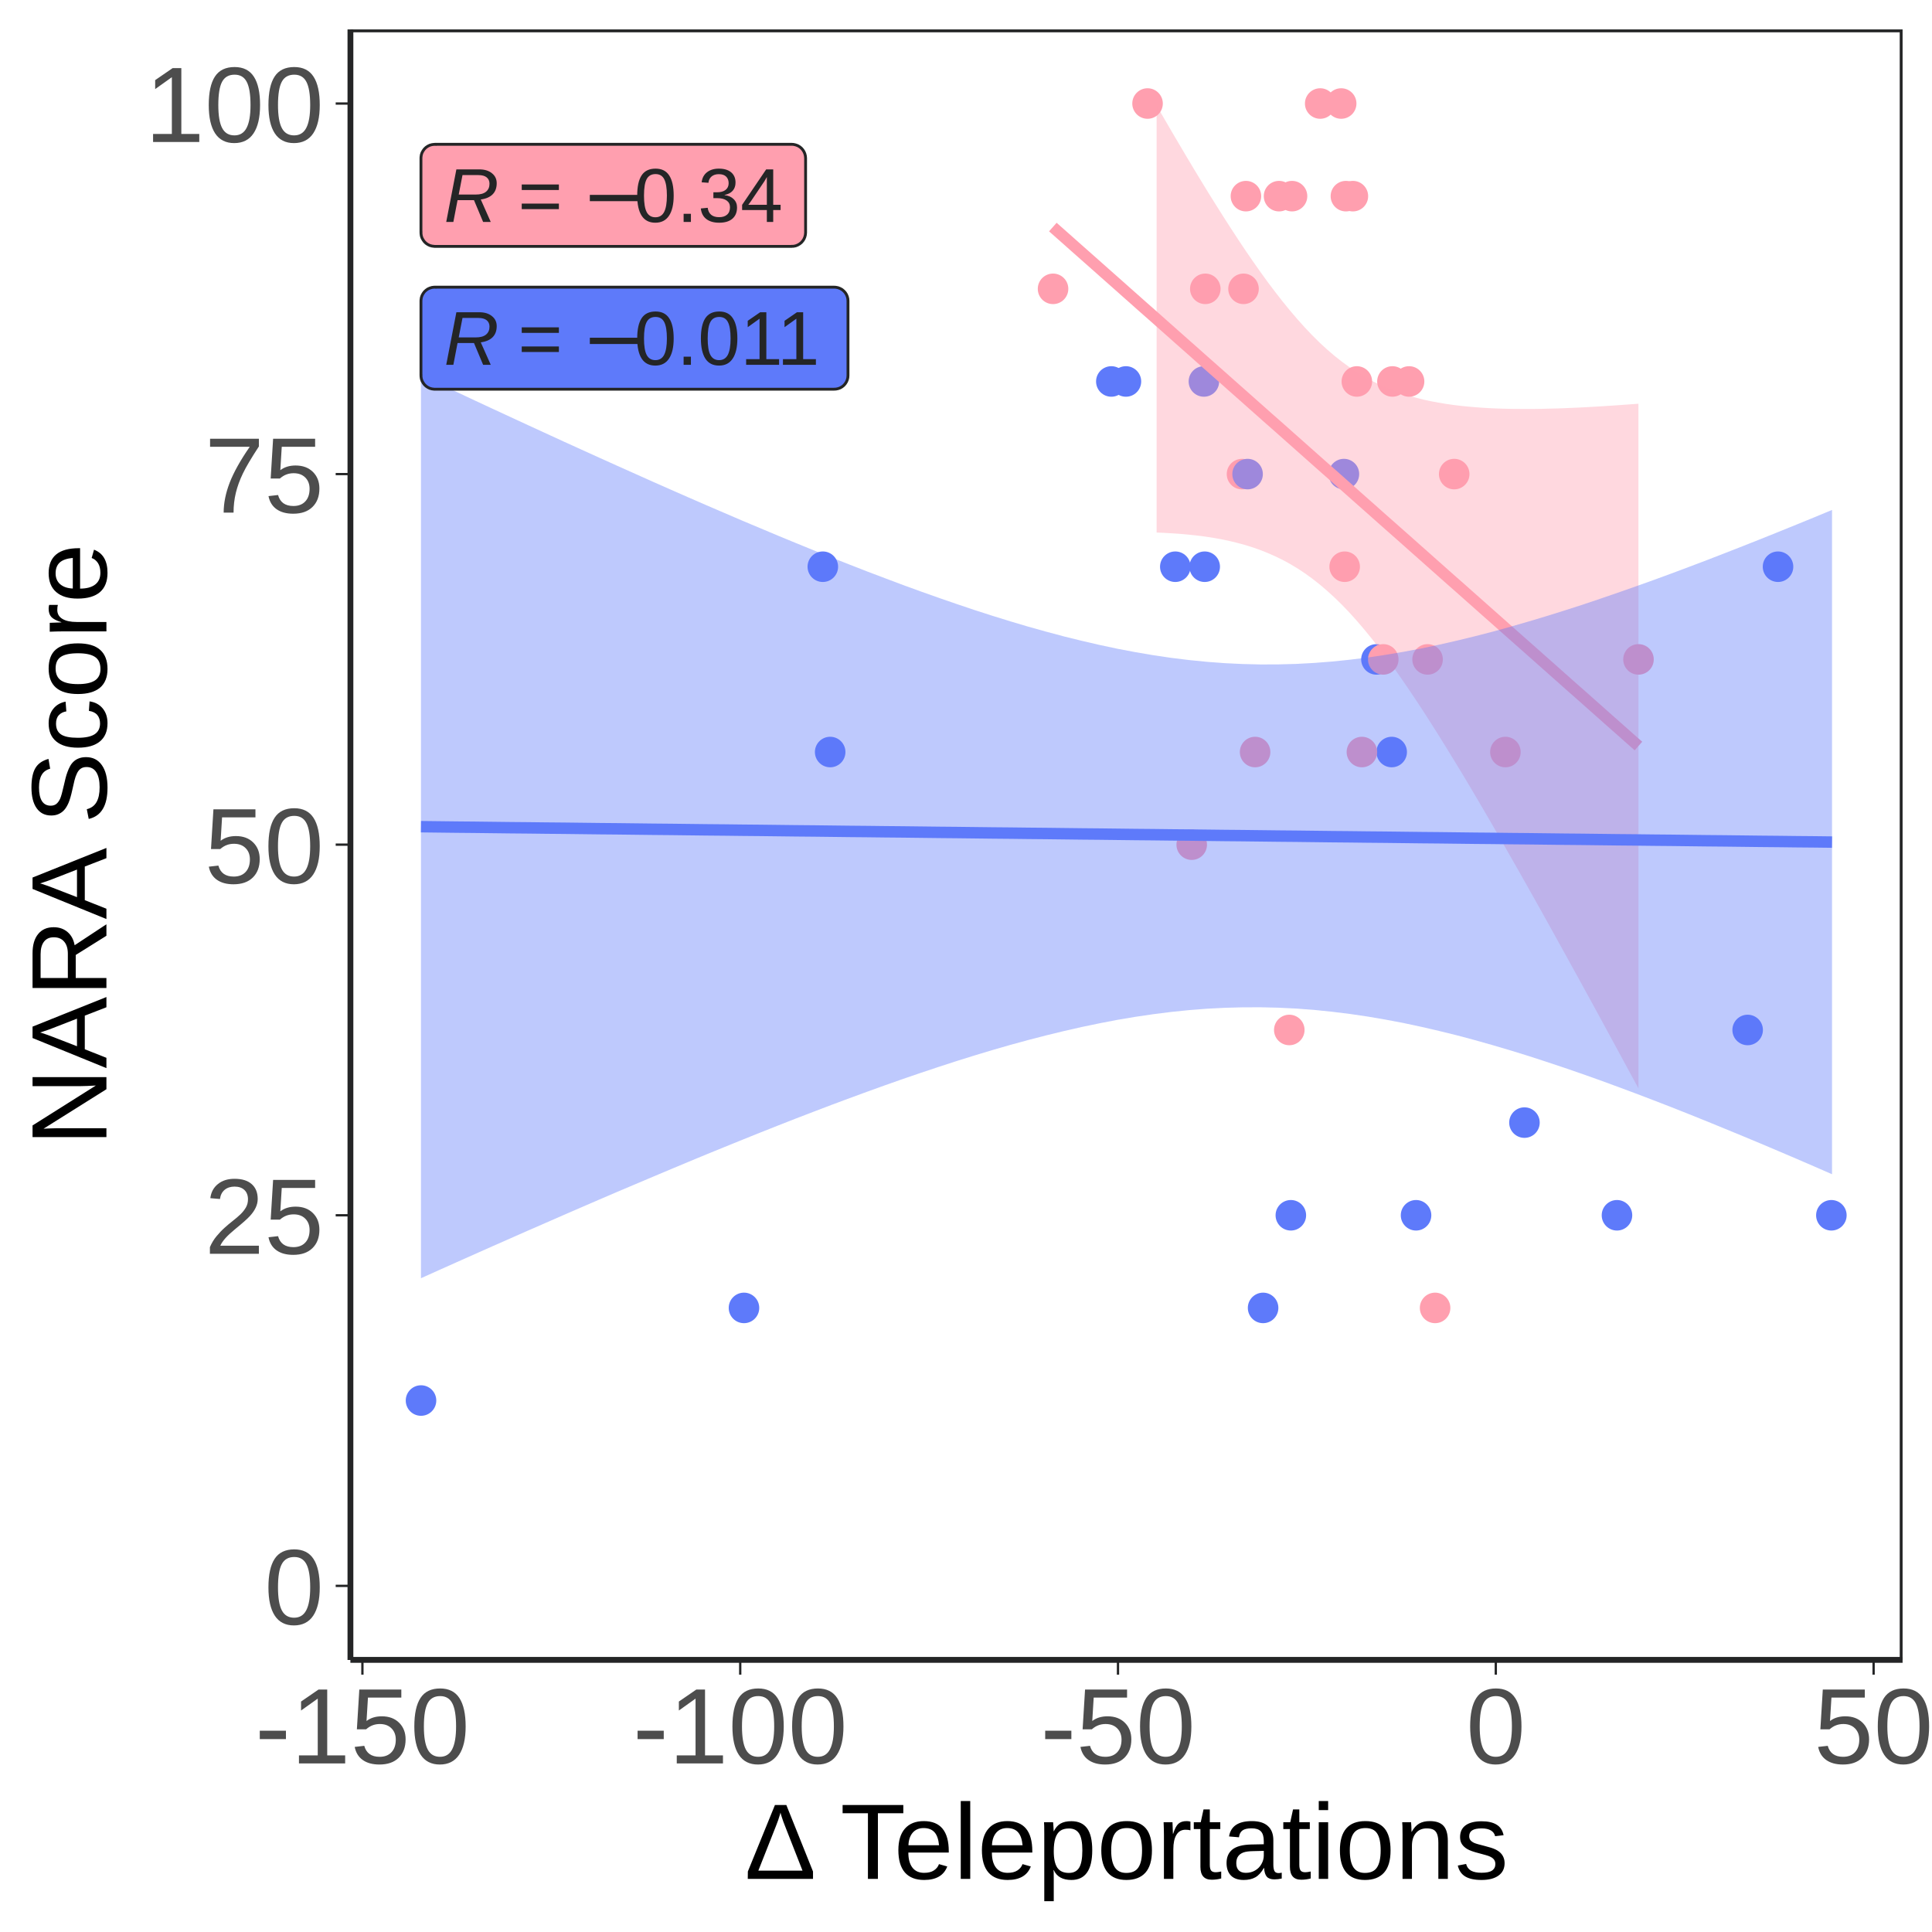
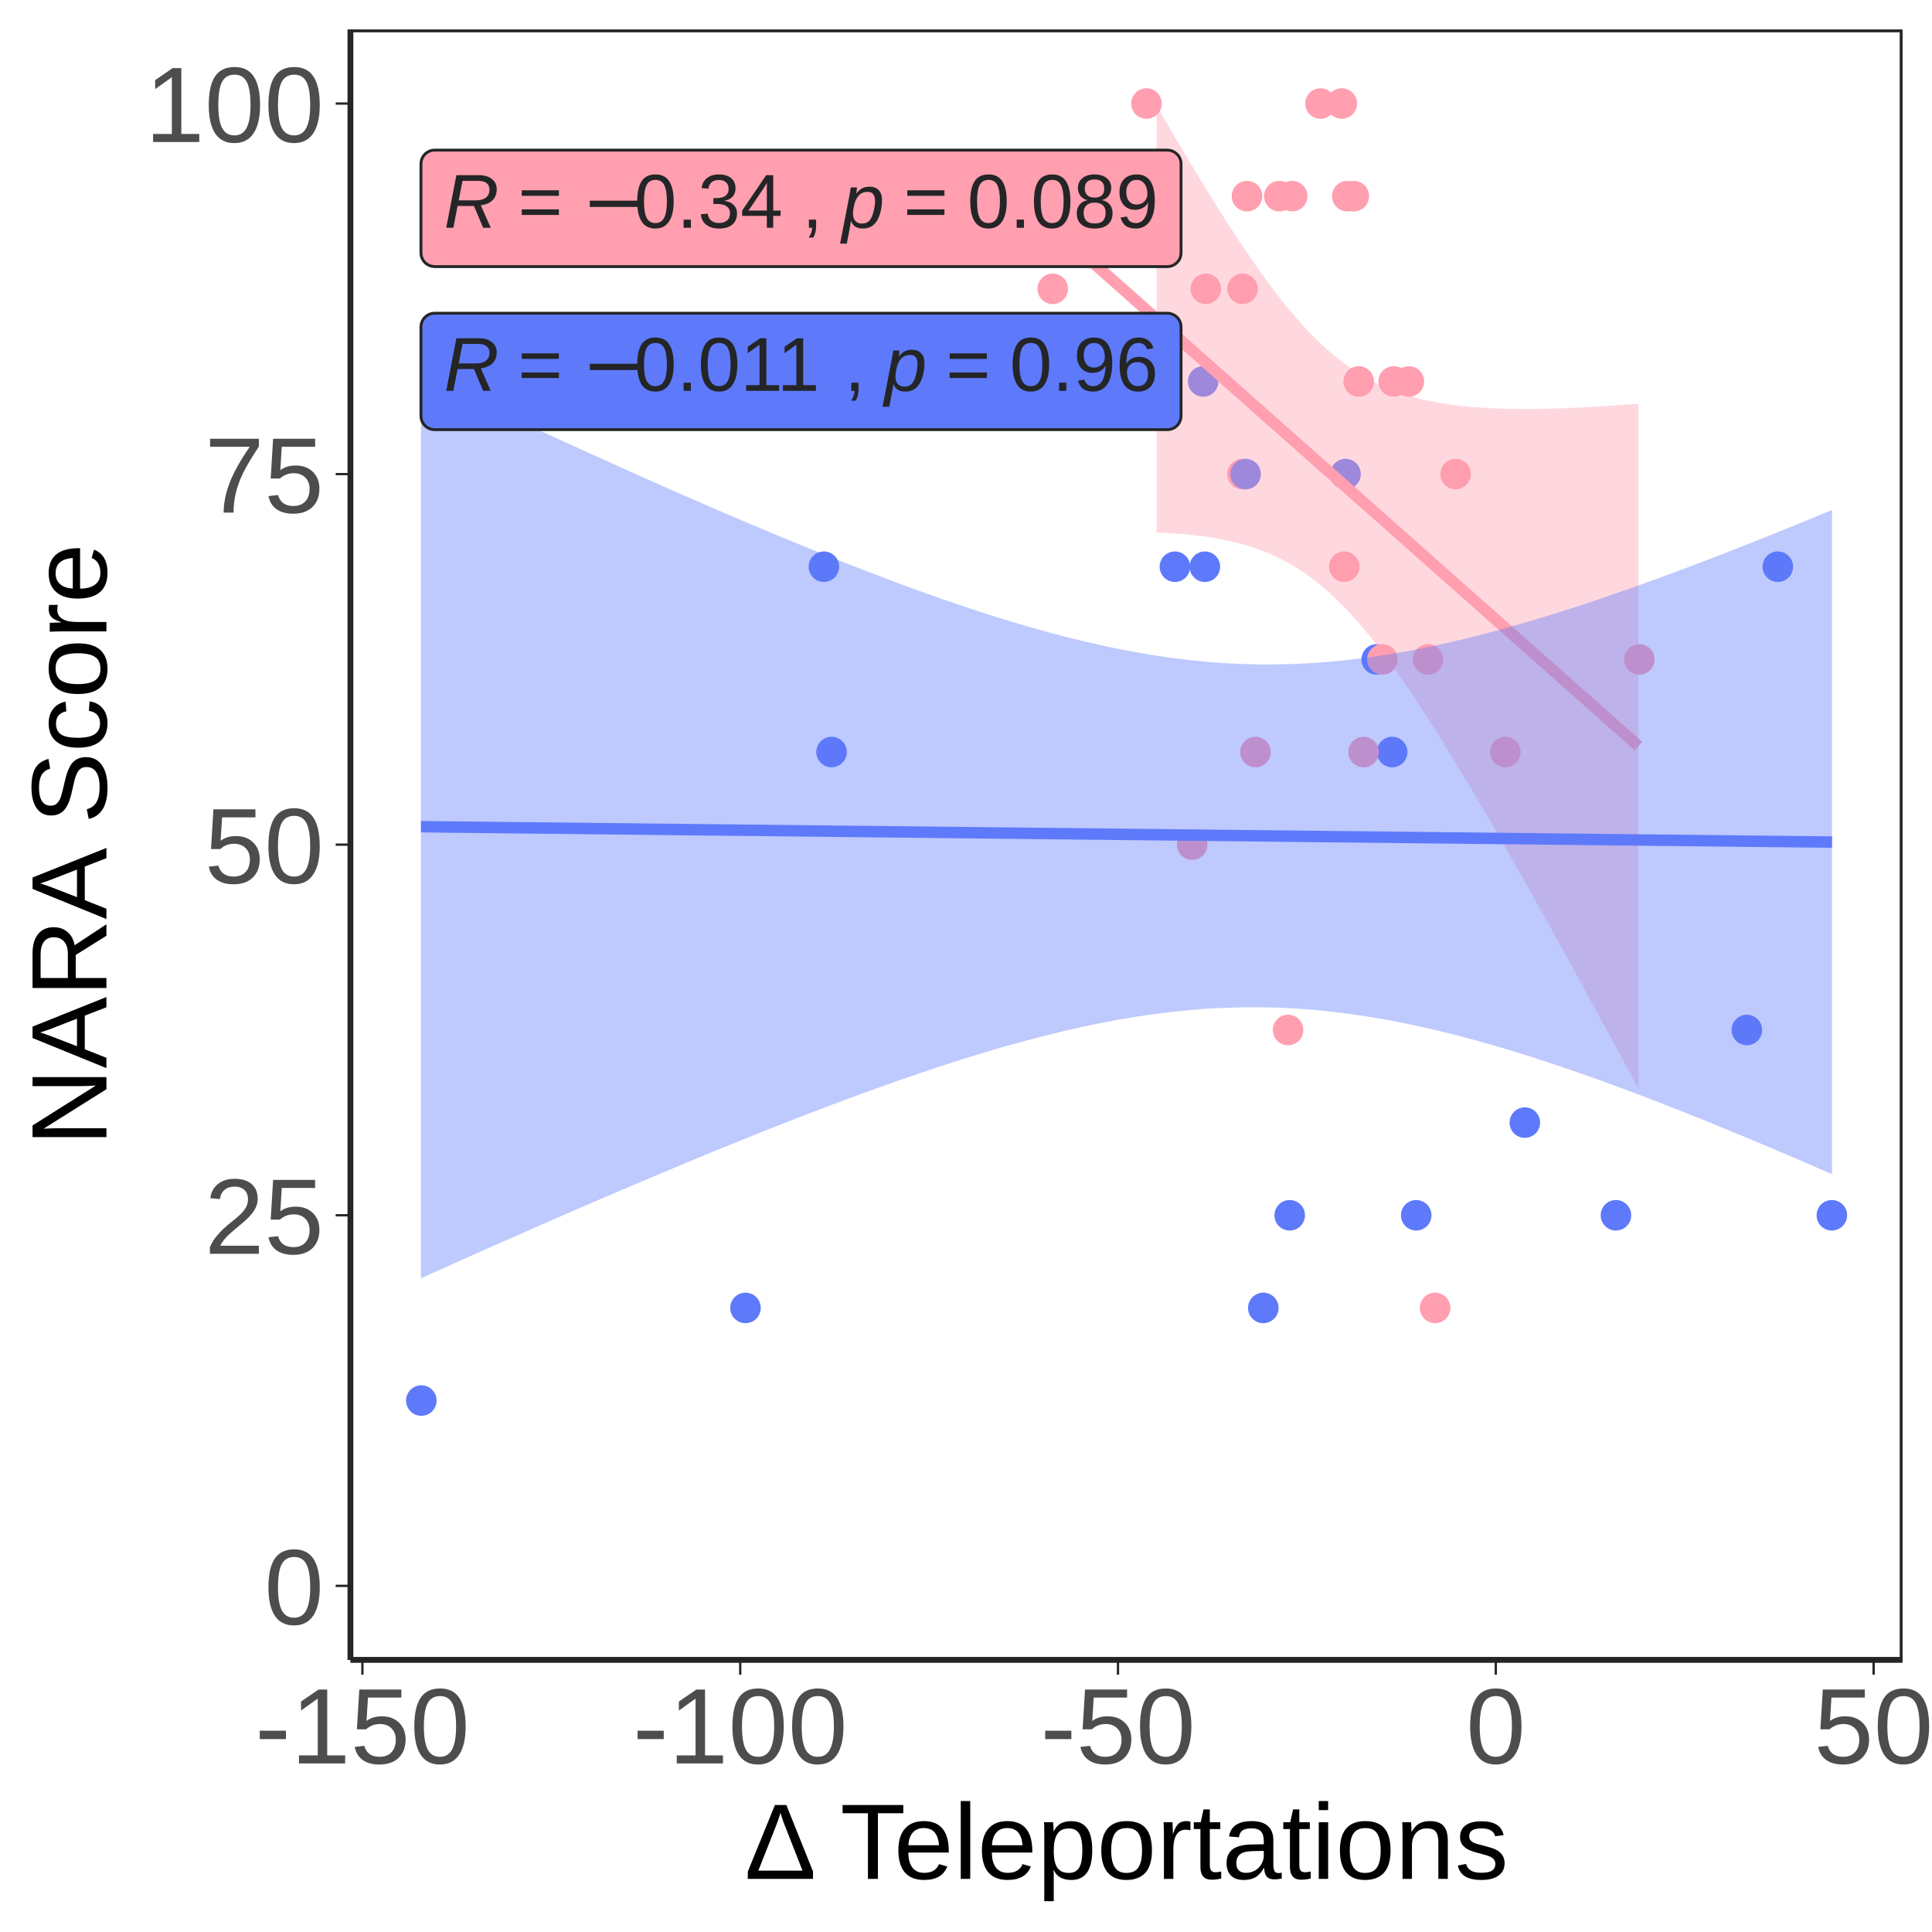
<svg xmlns="http://www.w3.org/2000/svg" class="svglite" width="360.00pt" height="360.00pt" viewBox="0 0 360.00 360.00">
  <defs>
    <style type="text/css">
    .svglite line, .svglite polyline, .svglite polygon, .svglite path, .svglite rect, .svglite circle {
      fill: none;
      stroke: #000000;
      stroke-linecap: round;
      stroke-linejoin: round;
      stroke-miterlimit: 10.00;
    }
    .svglite text {
      white-space: pre;
    }
  </style>
  </defs>
  <rect width="100%" height="100%" style="stroke: none; fill: #FFFFFF;" />
  <defs>
    <clipPath id="cpMC4wMHwzNjAuMDB8MC4wMHwzNjAuMDA=">
      <rect x="0.00" y="0.00" width="360.00" height="360.00" />
    </clipPath>
  </defs>
  <g clip-path="url(#cpMC4wMHwzNjAuMDB8MC4wMHwzNjAuMDA=)">
    <rect x="0.00" y="0.00" width="360.00" height="360.00" style="stroke-width: 1.07; stroke: #FFFFFF; fill: #FFFFFF;" />
  </g>
  <defs>
    <clipPath id="cpNjUuMjl8MzU0LjUyfDUuNDh8MzA5LjMx">
      <rect x="65.29" y="5.48" width="289.23" height="303.83" />
    </clipPath>
  </defs>
  <g clip-path="url(#cpNjUuMjl8MzU0LjUyfDUuNDh8MzA5LjMx)">
    <rect x="65.29" y="5.48" width="289.23" height="303.83" style="stroke-width: 1.07; stroke: #242526; fill: #FFFFFF;" />
-     <circle cx="240.24" cy="191.92" r="2.49" style="stroke-width: 0.71; stroke: #FF9FAF; fill: #FF9FAF;" />
-     <circle cx="246.00" cy="19.29" r="2.49" style="stroke-width: 0.71; stroke: #FF9FAF; fill: #FF9FAF;" />
-     <circle cx="231.43" cy="88.34" r="2.49" style="stroke-width: 0.71; stroke: #FF9FAF; fill: #FF9FAF;" />
-     <circle cx="252.83" cy="71.08" r="2.49" style="stroke-width: 0.71; stroke: #FF9FAF; fill: #FF9FAF;" />
-     <circle cx="240.75" cy="36.55" r="2.49" style="stroke-width: 0.71; stroke: #FF9FAF; fill: #FF9FAF;" />
-     <circle cx="259.32" cy="140.13" r="2.49" style="stroke-width: 0.71; stroke: #5E7AFA; fill: #5E7AFA;" />
-     <circle cx="250.56" cy="105.60" r="2.49" style="stroke-width: 0.71; stroke: #FF9FAF; fill: #FF9FAF;" />
-     <circle cx="233.87" cy="140.13" r="2.49" style="stroke-width: 0.71; stroke: #FF9FAF; fill: #FF9FAF;" />
-     <circle cx="266.01" cy="122.87" r="2.49" style="stroke-width: 0.71; stroke: #FF9FAF; fill: #FF9FAF;" />
-     <circle cx="341.25" cy="226.45" r="2.49" style="stroke-width: 0.71; stroke: #5E7AFA; fill: #5E7AFA;" />
-     <circle cx="252.09" cy="36.55" r="2.49" style="stroke-width: 0.71; stroke: #FF9FAF; fill: #FF9FAF;" />
-     <circle cx="213.83" cy="19.29" r="2.49" style="stroke-width: 0.71; stroke: #FF9FAF; fill: #FF9FAF;" />
-     <circle cx="154.69" cy="140.13" r="2.49" style="stroke-width: 0.71; stroke: #5E7AFA; fill: #5E7AFA;" />
-     <circle cx="153.32" cy="105.60" r="2.49" style="stroke-width: 0.71; stroke: #5E7AFA; fill: #5E7AFA;" />
-     <circle cx="256.48" cy="122.87" r="2.49" style="stroke-width: 0.71; stroke: #5E7AFA; fill: #5E7AFA;" />
-     <circle cx="78.45" cy="260.97" r="2.49" style="stroke-width: 0.71; stroke: #5E7AFA; fill: #5E7AFA;" />
-     <circle cx="325.65" cy="191.92" r="2.49" style="stroke-width: 0.71; stroke: #5E7AFA; fill: #5E7AFA;" />
-     <circle cx="224.48" cy="105.60" r="2.49" style="stroke-width: 0.71; stroke: #5E7AFA; fill: #5E7AFA;" />
-     <circle cx="224.33" cy="71.08" r="2.49" style="stroke-width: 0.71; stroke: #5E7AFA; fill: #5E7AFA;" />
-     <circle cx="219.00" cy="105.60" r="2.49" style="stroke-width: 0.71; stroke: #5E7AFA; fill: #5E7AFA;" />
-     <circle cx="196.22" cy="53.82" r="2.49" style="stroke-width: 0.71; stroke: #FF9FAF; fill: #FF9FAF;" />
-     <circle cx="250.42" cy="88.34" r="2.49" style="stroke-width: 0.71; stroke: #5E7AFA; fill: #5E7AFA;" />
-     <circle cx="263.86" cy="226.45" r="2.49" style="stroke-width: 0.71; stroke: #5E7AFA; fill: #5E7AFA;" />
-     <circle cx="259.46" cy="71.08" r="2.49" style="stroke-width: 0.71; stroke: #FF9FAF; fill: #FF9FAF;" />
-     <circle cx="231.71" cy="53.82" r="2.49" style="stroke-width: 0.71; stroke: #FF9FAF; fill: #FF9FAF;" />
-     <circle cx="305.31" cy="122.87" r="2.49" style="stroke-width: 0.71; stroke: #FF9FAF; fill: #FF9FAF;" />
-     <circle cx="280.51" cy="140.13" r="2.49" style="stroke-width: 0.71; stroke: #FF9FAF; fill: #FF9FAF;" />
-     <circle cx="249.91" cy="19.29" r="2.49" style="stroke-width: 0.71; stroke: #FF9FAF; fill: #FF9FAF;" />
-     <circle cx="257.75" cy="122.87" r="2.49" style="stroke-width: 0.71; stroke: #FF9FAF; fill: #FF9FAF;" />
-     <circle cx="222.06" cy="157.39" r="2.49" style="stroke-width: 0.71; stroke: #FF9FAF; fill: #FF9FAF;" />
-     <circle cx="224.59" cy="53.82" r="2.49" style="stroke-width: 0.71; stroke: #FF9FAF; fill: #FF9FAF;" />
-     <circle cx="270.97" cy="88.34" r="2.49" style="stroke-width: 0.71; stroke: #FF9FAF; fill: #FF9FAF;" />
-     <circle cx="262.56" cy="71.08" r="2.49" style="stroke-width: 0.71; stroke: #FF9FAF; fill: #FF9FAF;" />
-     <circle cx="253.77" cy="140.13" r="2.49" style="stroke-width: 0.71; stroke: #FF9FAF; fill: #FF9FAF;" />
+     <circle cx="240.01" cy="191.92" r="2.49" style="stroke-width: 0.71; stroke: #FF9FAF; fill: #FF9FAF;" />
+     <circle cx="246.05" cy="19.29" r="2.49" style="stroke-width: 0.71; stroke: #FF9FAF; fill: #FF9FAF;" />
+     <circle cx="231.51" cy="88.34" r="2.49" style="stroke-width: 0.71; stroke: #FF9FAF; fill: #FF9FAF;" />
+     <circle cx="253.18" cy="71.08" r="2.49" style="stroke-width: 0.71; stroke: #FF9FAF; fill: #FF9FAF;" />
+     <circle cx="240.78" cy="36.55" r="2.49" style="stroke-width: 0.71; stroke: #FF9FAF; fill: #FF9FAF;" />
+     <circle cx="259.41" cy="140.13" r="2.49" style="stroke-width: 0.71; stroke: #5E7AFA; fill: #5E7AFA;" />
+     <circle cx="250.48" cy="105.60" r="2.49" style="stroke-width: 0.71; stroke: #FF9FAF; fill: #FF9FAF;" />
+     <circle cx="233.94" cy="140.13" r="2.49" style="stroke-width: 0.71; stroke: #FF9FAF; fill: #FF9FAF;" />
+     <circle cx="266.09" cy="122.87" r="2.49" style="stroke-width: 0.71; stroke: #FF9FAF; fill: #FF9FAF;" />
+     <circle cx="341.34" cy="226.45" r="2.49" style="stroke-width: 0.71; stroke: #5E7AFA; fill: #5E7AFA;" />
+     <circle cx="252.26" cy="36.55" r="2.49" style="stroke-width: 0.71; stroke: #FF9FAF; fill: #FF9FAF;" />
+     <circle cx="213.63" cy="19.29" r="2.49" style="stroke-width: 0.71; stroke: #FF9FAF; fill: #FF9FAF;" />
+     <circle cx="154.95" cy="140.13" r="2.49" style="stroke-width: 0.71; stroke: #5E7AFA; fill: #5E7AFA;" />
+     <circle cx="153.52" cy="105.60" r="2.49" style="stroke-width: 0.71; stroke: #5E7AFA; fill: #5E7AFA;" />
+     <circle cx="256.53" cy="122.87" r="2.49" style="stroke-width: 0.71; stroke: #5E7AFA; fill: #5E7AFA;" />
+     <circle cx="78.51" cy="260.97" r="2.49" style="stroke-width: 0.71; stroke: #5E7AFA; fill: #5E7AFA;" />
+     <circle cx="325.50" cy="191.92" r="2.49" style="stroke-width: 0.71; stroke: #5E7AFA; fill: #5E7AFA;" />
+     <circle cx="224.51" cy="105.60" r="2.49" style="stroke-width: 0.71; stroke: #5E7AFA; fill: #5E7AFA;" />
+     <circle cx="224.19" cy="71.08" r="2.49" style="stroke-width: 0.71; stroke: #5E7AFA; fill: #5E7AFA;" />
+     <circle cx="218.93" cy="105.60" r="2.49" style="stroke-width: 0.71; stroke: #5E7AFA; fill: #5E7AFA;" />
+     <circle cx="196.16" cy="53.82" r="2.49" style="stroke-width: 0.71; stroke: #FF9FAF; fill: #FF9FAF;" />
+     <circle cx="250.72" cy="88.34" r="2.49" style="stroke-width: 0.71; stroke: #5E7AFA; fill: #5E7AFA;" />
+     <circle cx="263.89" cy="226.45" r="2.49" style="stroke-width: 0.71; stroke: #5E7AFA; fill: #5E7AFA;" />
+     <circle cx="259.69" cy="71.08" r="2.49" style="stroke-width: 0.71; stroke: #FF9FAF; fill: #FF9FAF;" />
+     <circle cx="231.53" cy="53.82" r="2.49" style="stroke-width: 0.71; stroke: #FF9FAF; fill: #FF9FAF;" />
+     <circle cx="305.46" cy="122.87" r="2.49" style="stroke-width: 0.71; stroke: #FF9FAF; fill: #FF9FAF;" />
+     <circle cx="280.50" cy="140.13" r="2.49" style="stroke-width: 0.71; stroke: #FF9FAF; fill: #FF9FAF;" />
+     <circle cx="250.02" cy="19.29" r="2.49" style="stroke-width: 0.71; stroke: #FF9FAF; fill: #FF9FAF;" />
+     <circle cx="257.59" cy="122.87" r="2.49" style="stroke-width: 0.71; stroke: #FF9FAF; fill: #FF9FAF;" />
+     <circle cx="222.15" cy="157.39" r="2.49" style="stroke-width: 0.71; stroke: #FF9FAF; fill: #FF9FAF;" />
+     <circle cx="224.68" cy="53.82" r="2.49" style="stroke-width: 0.71; stroke: #FF9FAF; fill: #FF9FAF;" />
+     <circle cx="271.23" cy="88.34" r="2.49" style="stroke-width: 0.71; stroke: #FF9FAF; fill: #FF9FAF;" />
+     <circle cx="262.52" cy="71.08" r="2.49" style="stroke-width: 0.71; stroke: #FF9FAF; fill: #FF9FAF;" />
+     <circle cx="254.09" cy="140.13" r="2.49" style="stroke-width: 0.71; stroke: #FF9FAF; fill: #FF9FAF;" />
    <circle cx="267.41" cy="243.71" r="2.49" style="stroke-width: 0.71; stroke: #FF9FAF; fill: #FF9FAF;" />
-     <circle cx="207.08" cy="71.08" r="2.49" style="stroke-width: 0.71; stroke: #5E7AFA; fill: #5E7AFA;" />
-     <circle cx="235.36" cy="243.71" r="2.49" style="stroke-width: 0.71; stroke: #5E7AFA; fill: #5E7AFA;" />
-     <circle cx="331.31" cy="105.60" r="2.49" style="stroke-width: 0.71; stroke: #5E7AFA; fill: #5E7AFA;" />
-     <circle cx="209.80" cy="71.08" r="2.49" style="stroke-width: 0.71; stroke: #5E7AFA; fill: #5E7AFA;" />
-     <circle cx="284.06" cy="209.18" r="2.49" style="stroke-width: 0.71; stroke: #5E7AFA; fill: #5E7AFA;" />
-     <circle cx="240.53" cy="226.45" r="2.49" style="stroke-width: 0.71; stroke: #5E7AFA; fill: #5E7AFA;" />
-     <circle cx="232.47" cy="88.34" r="2.49" style="stroke-width: 0.71; stroke: #5E7AFA; fill: #5E7AFA;" />
-     <circle cx="301.30" cy="226.45" r="2.49" style="stroke-width: 0.71; stroke: #5E7AFA; fill: #5E7AFA;" />
-     <circle cx="138.63" cy="243.71" r="2.49" style="stroke-width: 0.71; stroke: #5E7AFA; fill: #5E7AFA;" />
-     <circle cx="232.16" cy="36.55" r="2.49" style="stroke-width: 0.71; stroke: #FF9FAF; fill: #FF9FAF;" />
-     <circle cx="250.79" cy="36.55" r="2.49" style="stroke-width: 0.71; stroke: #FF9FAF; fill: #FF9FAF;" />
-     <circle cx="238.33" cy="36.55" r="2.49" style="stroke-width: 0.71; stroke: #FF9FAF; fill: #FF9FAF;" />
+     <circle cx="207.20" cy="71.08" r="2.49" style="stroke-width: 0.71; stroke: #5E7AFA; fill: #5E7AFA;" />
+     <circle cx="235.40" cy="243.71" r="2.49" style="stroke-width: 0.71; stroke: #5E7AFA; fill: #5E7AFA;" />
+     <circle cx="331.27" cy="105.60" r="2.49" style="stroke-width: 0.71; stroke: #5E7AFA; fill: #5E7AFA;" />
+     <circle cx="209.62" cy="71.08" r="2.49" style="stroke-width: 0.71; stroke: #5E7AFA; fill: #5E7AFA;" />
+     <circle cx="284.13" cy="209.18" r="2.49" style="stroke-width: 0.71; stroke: #5E7AFA; fill: #5E7AFA;" />
+     <circle cx="240.32" cy="226.45" r="2.49" style="stroke-width: 0.71; stroke: #5E7AFA; fill: #5E7AFA;" />
+     <circle cx="232.10" cy="88.34" r="2.49" style="stroke-width: 0.71; stroke: #5E7AFA; fill: #5E7AFA;" />
+     <circle cx="301.11" cy="226.45" r="2.49" style="stroke-width: 0.71; stroke: #5E7AFA; fill: #5E7AFA;" />
+     <circle cx="138.91" cy="243.71" r="2.49" style="stroke-width: 0.71; stroke: #5E7AFA; fill: #5E7AFA;" />
+     <circle cx="232.36" cy="36.55" r="2.49" style="stroke-width: 0.71; stroke: #FF9FAF; fill: #FF9FAF;" />
+     <circle cx="251.05" cy="36.55" r="2.49" style="stroke-width: 0.71; stroke: #FF9FAF; fill: #FF9FAF;" />
+     <circle cx="238.39" cy="36.55" r="2.49" style="stroke-width: 0.71; stroke: #FF9FAF; fill: #FF9FAF;" />
    <polygon points="215.52,19.66 216.90,22.05 218.28,24.42 219.66,26.77 221.04,29.10 222.42,31.41 223.80,33.69 225.18,35.95 226.57,38.17 227.95,40.36 229.33,42.51 230.71,44.62 232.09,46.69 233.47,48.70 234.85,50.66 236.23,52.57 237.62,54.41 239.00,56.18 240.38,57.87 241.76,59.49 243.14,61.03 244.52,62.48 245.90,63.85 247.28,65.12 248.67,66.31 250.05,67.40 251.43,68.41 252.81,69.33 254.19,70.17 255.57,70.93 256.95,71.62 258.33,72.24 259.72,72.79 261.10,73.28 262.48,73.72 263.86,74.11 265.24,74.46 266.62,74.76 268.00,75.02 269.38,75.25 270.76,75.45 272.15,75.62 273.53,75.76 274.91,75.88 276.29,75.98 277.67,76.06 279.05,76.12 280.43,76.16 281.81,76.19 283.20,76.20 284.58,76.20 285.96,76.20 287.34,76.18 288.72,76.14 290.10,76.11 291.48,76.06 292.86,76.00 294.25,75.94 295.63,75.87 297.01,75.79 298.39,75.71 299.77,75.62 301.15,75.53 302.53,75.43 303.91,75.33 305.30,75.23 305.30,202.80 303.91,200.24 302.53,197.69 301.15,195.15 299.77,192.61 298.39,190.07 297.01,187.54 295.63,185.02 294.25,182.50 292.86,179.99 291.48,177.48 290.10,174.99 288.72,172.50 287.34,170.02 285.96,167.55 284.58,165.10 283.20,162.65 281.81,160.22 280.43,157.80 279.05,155.39 277.67,153.00 276.29,150.63 274.91,148.28 273.53,145.95 272.15,143.65 270.76,141.37 269.38,139.12 268.00,136.90 266.62,134.72 265.24,132.57 263.86,130.47 262.48,128.41 261.10,126.40 259.72,124.44 258.33,122.55 256.95,120.72 255.57,118.96 254.19,117.27 252.81,115.66 251.43,114.13 250.05,112.69 248.67,111.34 247.28,110.08 245.90,108.90 244.52,107.82 243.14,106.82 241.76,105.91 240.38,105.08 239.00,104.33 237.62,103.66 236.23,103.05 234.85,102.50 233.47,102.01 232.09,101.58 230.71,101.20 229.33,100.86 227.95,100.56 226.57,100.30 225.18,100.08 223.80,99.88 222.42,99.72 221.04,99.58 219.66,99.46 218.28,99.37 216.90,99.29 215.52,99.23 " style="stroke-width: 0.00; stroke: none; stroke-linecap: butt; fill: #FF9FAF; fill-opacity: 0.40;" />
    <polyline points="215.52,19.66 216.90,22.05 218.28,24.42 219.66,26.77 221.04,29.10 222.42,31.41 223.80,33.69 225.18,35.95 226.57,38.17 227.95,40.36 229.33,42.51 230.71,44.62 232.09,46.69 233.47,48.70 234.85,50.66 236.23,52.57 237.62,54.41 239.00,56.18 240.38,57.87 241.76,59.49 243.14,61.03 244.52,62.48 245.90,63.85 247.28,65.12 248.67,66.31 250.05,67.40 251.43,68.41 252.81,69.33 254.19,70.17 255.57,70.93 256.95,71.62 258.33,72.24 259.72,72.79 261.10,73.28 262.48,73.72 263.86,74.11 265.24,74.46 266.62,74.76 268.00,75.02 269.38,75.25 270.76,75.45 272.15,75.62 273.53,75.76 274.91,75.88 276.29,75.98 277.67,76.06 279.05,76.12 280.43,76.16 281.81,76.19 283.20,76.20 284.58,76.20 285.96,76.20 287.34,76.18 288.72,76.14 290.10,76.11 291.48,76.06 292.86,76.00 294.25,75.94 295.63,75.87 297.01,75.79 298.39,75.71 299.77,75.62 301.15,75.53 302.53,75.43 303.91,75.33 305.30,75.23 " style="stroke-width: 2.13; stroke: none; stroke-linecap: butt;" />
    <polyline points="305.30,202.80 303.91,200.24 302.53,197.69 301.15,195.15 299.77,192.61 298.39,190.07 297.01,187.54 295.63,185.02 294.25,182.50 292.86,179.99 291.48,177.48 290.10,174.99 288.72,172.50 287.34,170.02 285.96,167.55 284.58,165.10 283.20,162.65 281.81,160.22 280.43,157.80 279.05,155.39 277.67,153.00 276.29,150.63 274.91,148.28 273.53,145.95 272.15,143.65 270.76,141.37 269.38,139.12 268.00,136.90 266.62,134.72 265.24,132.57 263.86,130.47 262.48,128.41 261.10,126.40 259.72,124.44 258.33,122.55 256.95,120.72 255.57,118.96 254.19,117.27 252.81,115.66 251.43,114.13 250.05,112.69 248.67,111.34 247.28,110.08 245.90,108.90 244.52,107.82 243.14,106.82 241.76,105.91 240.38,105.08 239.00,104.33 237.62,103.66 236.23,103.05 234.85,102.50 233.47,102.01 232.09,101.58 230.71,101.20 229.33,100.86 227.95,100.56 226.57,100.30 225.18,100.08 223.80,99.88 222.42,99.72 221.04,99.58 219.66,99.46 218.28,99.37 216.90,99.29 215.52,99.23 " style="stroke-width: 2.13; stroke: none; stroke-linecap: butt;" />
    <polyline points="196.18,42.31 197.56,43.53 198.94,44.75 200.32,45.98 201.70,47.20 203.09,48.43 204.47,49.65 205.85,50.88 207.23,52.10 208.61,53.32 209.99,54.55 211.37,55.77 212.75,57.00 214.14,58.22 215.52,59.44 216.90,60.67 218.28,61.89 219.66,63.12 221.04,64.34 222.42,65.56 223.80,66.79 225.18,68.01 226.57,69.24 227.95,70.46 229.33,71.69 230.71,72.91 232.09,74.13 233.47,75.36 234.85,76.58 236.23,77.81 237.62,79.03 239.00,80.25 240.38,81.48 241.76,82.70 243.14,83.93 244.52,85.15 245.90,86.38 247.28,87.60 248.67,88.82 250.05,90.05 251.43,91.27 252.81,92.50 254.19,93.72 255.57,94.94 256.95,96.17 258.33,97.39 259.72,98.62 261.10,99.84 262.48,101.06 263.86,102.29 265.24,103.51 266.62,104.74 268.00,105.96 269.38,107.19 270.76,108.41 272.15,109.63 273.53,110.86 274.91,112.08 276.29,113.31 277.67,114.53 279.05,115.75 280.43,116.98 281.81,118.20 283.20,119.43 284.58,120.65 285.96,121.87 287.34,123.10 288.72,124.32 290.10,125.55 291.48,126.77 292.86,128.00 294.25,129.22 295.63,130.44 297.01,131.67 298.39,132.89 299.77,134.12 301.15,135.34 302.53,136.56 303.91,137.79 305.30,139.01 " style="stroke-width: 2.13; stroke: #FF9FAF; stroke-linecap: butt;" />
    <polygon points="78.44,69.91 81.77,71.48 85.10,73.04 88.42,74.60 91.75,76.15 95.08,77.69 98.41,79.23 101.74,80.76 105.07,82.29 108.39,83.80 111.72,85.31 115.05,86.81 118.38,88.30 121.71,89.79 125.04,91.26 128.36,92.72 131.69,94.17 135.02,95.60 138.35,97.03 141.68,98.43 145.01,99.83 148.33,101.20 151.66,102.56 154.99,103.90 158.32,105.21 161.65,106.51 164.98,107.77 168.30,109.02 171.63,110.23 174.96,111.41 178.29,112.56 181.62,113.68 184.94,114.75 188.27,115.78 191.60,116.77 194.93,117.70 198.26,118.59 201.59,119.41 204.91,120.18 208.24,120.89 211.57,121.52 214.90,122.09 218.23,122.58 221.56,122.99 224.88,123.32 228.21,123.57 231.54,123.73 234.87,123.81 238.20,123.80 241.53,123.71 244.85,123.53 248.18,123.27 251.51,122.93 254.84,122.52 258.17,122.02 261.50,121.46 264.82,120.83 268.15,120.13 271.48,119.37 274.81,118.56 278.14,117.70 281.46,116.78 284.79,115.82 288.12,114.82 291.45,113.78 294.78,112.71 298.11,111.59 301.43,110.45 304.76,109.28 308.09,108.09 311.42,106.87 314.75,105.62 318.08,104.36 321.40,103.07 324.73,101.77 328.06,100.45 331.39,99.11 334.72,97.76 338.05,96.40 341.37,95.02 341.37,218.80 338.05,217.35 334.72,215.91 331.39,214.49 328.06,213.08 324.73,211.69 321.40,210.32 318.08,208.96 314.75,207.62 311.42,206.30 308.09,205.01 304.76,203.74 301.43,202.50 298.11,201.28 294.78,200.10 291.45,198.95 288.12,197.84 284.79,196.76 281.46,195.73 278.14,194.75 274.81,193.81 271.48,192.92 268.15,192.10 264.82,191.33 261.50,190.62 258.17,189.99 254.84,189.42 251.51,188.93 248.18,188.52 244.85,188.18 241.53,187.93 238.20,187.77 234.87,187.69 231.54,187.70 228.21,187.79 224.88,187.96 221.56,188.22 218.23,188.56 214.90,188.98 211.57,189.47 208.24,190.03 204.91,190.67 201.59,191.36 198.26,192.12 194.93,192.93 191.60,193.79 188.27,194.70 184.94,195.66 181.62,196.66 178.29,197.70 174.96,198.78 171.63,199.89 168.30,201.03 164.98,202.20 161.65,203.40 158.32,204.62 154.99,205.86 151.66,207.13 148.33,208.41 145.01,209.71 141.68,211.03 138.35,212.37 135.02,213.72 131.69,215.08 128.36,216.46 125.04,217.85 121.71,219.25 118.38,220.66 115.05,222.07 111.72,223.50 108.39,224.94 105.07,226.38 101.74,227.84 98.41,229.29 95.08,230.76 91.75,232.23 88.42,233.71 85.10,235.19 81.77,236.68 78.44,238.18 " style="stroke-width: 0.00; stroke: none; stroke-linecap: butt; fill: #5E7AFA; fill-opacity: 0.40;" />
    <polyline points="78.44,69.91 81.77,71.48 85.10,73.04 88.42,74.60 91.75,76.15 95.08,77.69 98.41,79.23 101.74,80.76 105.07,82.29 108.39,83.80 111.72,85.31 115.05,86.81 118.38,88.30 121.71,89.79 125.04,91.26 128.36,92.72 131.69,94.17 135.02,95.60 138.35,97.03 141.68,98.43 145.01,99.83 148.33,101.20 151.66,102.56 154.99,103.90 158.32,105.21 161.65,106.51 164.98,107.77 168.30,109.02 171.63,110.23 174.96,111.41 178.29,112.56 181.62,113.68 184.94,114.75 188.27,115.78 191.60,116.77 194.93,117.70 198.26,118.59 201.59,119.41 204.91,120.18 208.24,120.89 211.57,121.52 214.90,122.09 218.23,122.58 221.56,122.99 224.88,123.32 228.21,123.57 231.54,123.73 234.87,123.81 238.20,123.80 241.53,123.71 244.85,123.53 248.18,123.27 251.51,122.93 254.84,122.52 258.17,122.02 261.50,121.46 264.82,120.83 268.15,120.13 271.48,119.37 274.81,118.56 278.14,117.70 281.46,116.78 284.79,115.82 288.12,114.82 291.45,113.78 294.78,112.71 298.11,111.59 301.43,110.45 304.76,109.28 308.09,108.09 311.42,106.87 314.75,105.62 318.08,104.36 321.40,103.07 324.73,101.77 328.06,100.45 331.39,99.11 334.72,97.76 338.05,96.40 341.37,95.02 " style="stroke-width: 2.13; stroke: none; stroke-linecap: butt;" />
    <polyline points="341.37,218.80 338.05,217.35 334.72,215.91 331.39,214.49 328.06,213.08 324.73,211.69 321.40,210.32 318.08,208.96 314.75,207.62 311.42,206.30 308.09,205.01 304.76,203.74 301.43,202.50 298.11,201.28 294.78,200.10 291.45,198.95 288.12,197.84 284.79,196.76 281.46,195.73 278.14,194.75 274.81,193.81 271.48,192.92 268.15,192.10 264.82,191.33 261.50,190.62 258.17,189.99 254.84,189.42 251.51,188.93 248.18,188.52 244.85,188.18 241.53,187.93 238.20,187.77 234.87,187.69 231.54,187.70 228.21,187.79 224.88,187.96 221.56,188.22 218.23,188.56 214.90,188.98 211.57,189.47 208.24,190.03 204.91,190.67 201.59,191.36 198.26,192.12 194.93,192.93 191.60,193.79 188.27,194.70 184.94,195.66 181.62,196.66 178.29,197.70 174.96,198.78 171.63,199.89 168.30,201.03 164.98,202.20 161.65,203.40 158.32,204.62 154.99,205.86 151.66,207.13 148.33,208.41 145.01,209.71 141.68,211.03 138.35,212.37 135.02,213.72 131.69,215.08 128.36,216.46 125.04,217.85 121.71,219.25 118.38,220.66 115.05,222.07 111.72,223.50 108.39,224.94 105.07,226.38 101.74,227.84 98.41,229.29 95.08,230.76 91.75,232.23 88.42,233.71 85.10,235.19 81.77,236.68 78.44,238.18 " style="stroke-width: 2.13; stroke: none; stroke-linecap: butt;" />
    <polyline points="78.44,154.04 81.77,154.08 85.10,154.12 88.42,154.15 91.75,154.19 95.08,154.23 98.41,154.26 101.74,154.30 105.07,154.33 108.39,154.37 111.72,154.41 115.05,154.44 118.38,154.48 121.71,154.52 125.04,154.55 128.36,154.59 131.69,154.63 135.02,154.66 138.35,154.70 141.68,154.73 145.01,154.77 148.33,154.81 151.66,154.84 154.99,154.88 158.32,154.92 161.65,154.95 164.98,154.99 168.30,155.02 171.63,155.06 174.96,155.10 178.29,155.13 181.62,155.17 184.94,155.21 188.27,155.24 191.60,155.28 194.93,155.31 198.26,155.35 201.59,155.39 204.91,155.42 208.24,155.46 211.57,155.50 214.90,155.53 218.23,155.57 221.56,155.60 224.88,155.64 228.21,155.68 231.54,155.71 234.87,155.75 238.20,155.79 241.53,155.82 244.85,155.86 248.18,155.90 251.51,155.93 254.84,155.97 258.17,156.00 261.50,156.04 264.82,156.08 268.15,156.11 271.48,156.15 274.81,156.19 278.14,156.22 281.46,156.26 284.79,156.29 288.12,156.33 291.45,156.37 294.78,156.40 298.11,156.44 301.43,156.48 304.76,156.51 308.09,156.55 311.42,156.58 314.75,156.62 318.08,156.66 321.40,156.69 324.73,156.73 328.06,156.77 331.39,156.80 334.72,156.84 338.05,156.87 341.37,156.91 " style="stroke-width: 2.13; stroke: #5E7AFA; stroke-linecap: butt;" />
-     <polygon points="81.00,45.91 147.55,45.91 147.44,45.90 147.85,45.89 148.26,45.81 148.64,45.66 149.00,45.45 149.32,45.19 149.59,44.88 149.81,44.54 149.97,44.16 150.07,43.76 150.11,43.35 150.11,43.35 150.11,29.46 150.11,29.46 150.07,29.04 149.97,28.64 149.81,28.27 149.59,27.92 149.32,27.61 149.00,27.35 148.64,27.14 148.26,27.00 147.85,26.91 147.55,26.89 81.00,26.89 81.31,26.91 80.90,26.90 80.49,26.95 80.09,27.06 79.72,27.24 79.38,27.47 79.08,27.76 78.84,28.09 78.64,28.45 78.51,28.84 78.45,29.25 78.44,29.46 78.44,43.35 78.45,43.14 78.45,43.55 78.51,43.96 78.64,44.35 78.84,44.71 79.08,45.04 79.38,45.33 79.72,45.56 80.09,45.74 80.49,45.85 80.90,45.90 " style="stroke-width: 0.53; stroke: #242526; fill: #FF9FAF;" />
-     <text x="82.71" y="41.36" style="font-size: 14.23px; font-style: italic;fill: #242526; font-family: &quot;Arial&quot;;" textLength="10.27px" lengthAdjust="spacingAndGlyphs">R</text>
-     <text x="92.97" y="41.36" style="font-size: 14.23px;fill: #242526; font-family: &quot;Symbol&quot;;" textLength="3.56px" lengthAdjust="spacingAndGlyphs"> </text>
-     <text x="96.53" y="41.36" style="font-size: 14.23px;fill: #242526; font-family: &quot;Arial&quot;;" textLength="8.30px" lengthAdjust="spacingAndGlyphs">=</text>
-     <text x="104.83" y="41.36" style="font-size: 14.23px;fill: #242526; font-family: &quot;Symbol&quot;;" textLength="3.56px" lengthAdjust="spacingAndGlyphs"> </text>
-     <text x="108.39" y="41.36" style="font-size: 14.23px;fill: #242526; font-family: &quot;Symbol&quot;;" textLength="7.80px" lengthAdjust="spacingAndGlyphs">−</text>
-     <text x="118.17" y="41.36" style="font-size: 14.23px;fill: #242526; font-family: &quot;Arial&quot;;" textLength="27.67px" lengthAdjust="spacingAndGlyphs">0.34</text>
-     <polygon points="81.00,72.52 155.45,72.52 155.35,72.52 155.76,72.50 156.16,72.42 156.55,72.28 156.91,72.07 157.23,71.81 157.50,71.50 157.72,71.15 157.88,70.77 157.98,70.37 158.01,69.96 158.01,69.96 158.01,56.07 158.01,56.07 157.98,55.66 157.88,55.26 157.72,54.88 157.50,54.53 157.23,54.23 156.91,53.96 156.55,53.76 156.16,53.61 155.76,53.53 155.45,53.51 81.00,53.51 81.31,53.53 80.90,53.51 80.49,53.56 80.09,53.68 79.72,53.85 79.38,54.09 79.08,54.37 78.84,54.70 78.64,55.07 78.51,55.46 78.45,55.87 78.44,56.07 78.44,69.96 78.45,69.76 78.45,70.17 78.51,70.58 78.64,70.97 78.84,71.33 79.08,71.66 79.38,71.95 79.72,72.18 80.09,72.36 80.49,72.47 80.90,72.52 " style="stroke-width: 0.53; stroke: #242526; fill: #5E7AFA;" />
-     <text x="82.71" y="67.98" style="font-size: 14.23px; font-style: italic;fill: #242526; font-family: &quot;Arial&quot;;" textLength="10.27px" lengthAdjust="spacingAndGlyphs">R</text>
-     <text x="92.97" y="67.98" style="font-size: 14.23px;fill: #242526; font-family: &quot;Symbol&quot;;" textLength="3.56px" lengthAdjust="spacingAndGlyphs"> </text>
-     <text x="96.53" y="67.98" style="font-size: 14.23px;fill: #242526; font-family: &quot;Arial&quot;;" textLength="8.30px" lengthAdjust="spacingAndGlyphs">=</text>
-     <text x="104.83" y="67.98" style="font-size: 14.23px;fill: #242526; font-family: &quot;Symbol&quot;;" textLength="3.56px" lengthAdjust="spacingAndGlyphs"> </text>
-     <text x="108.39" y="67.98" style="font-size: 14.23px;fill: #242526; font-family: &quot;Symbol&quot;;" textLength="7.80px" lengthAdjust="spacingAndGlyphs">−</text>
-     <text x="118.17" y="67.98" style="font-size: 14.23px;fill: #242526; font-family: &quot;Arial&quot;;" textLength="35.58px" lengthAdjust="spacingAndGlyphs">0.011</text>
+     <polygon points="81.00,49.68 217.51,49.68 217.40,49.67 217.82,49.66 218.22,49.58 218.61,49.43 218.96,49.22 219.28,48.96 219.56,48.65 219.78,48.31 219.94,47.93 220.04,47.53 220.07,47.12 220.07,47.12 220.07,30.53 220.07,30.53 220.04,30.12 219.94,29.72 219.78,29.34 219.56,28.99 219.28,28.69 218.96,28.43 218.61,28.22 218.22,28.07 217.82,27.99 217.51,27.97 81.00,27.97 81.31,27.99 80.90,27.97 80.49,28.02 80.09,28.14 79.72,28.31 79.38,28.55 79.08,28.83 78.84,29.16 78.64,29.53 78.51,29.92 78.45,30.33 78.44,30.53 78.44,47.12 78.45,46.91 78.45,47.32 78.51,47.73 78.64,48.12 78.84,48.48 79.08,48.81 79.38,49.10 79.72,49.33 80.09,49.51 80.49,49.62 80.90,49.67 " style="stroke-width: 0.53; stroke: #242526; fill: #FF9FAF;" />
+     <text x="82.71" y="42.44" style="font-size: 14.23px; font-style: italic;fill: #242526; font-family: &quot;Arial&quot;;" textLength="10.27px" lengthAdjust="spacingAndGlyphs">R</text>
+     <text x="92.97" y="42.44" style="font-size: 14.23px;fill: #242526; font-family: &quot;Symbol&quot;;" textLength="3.56px" lengthAdjust="spacingAndGlyphs"> </text>
+     <text x="96.53" y="42.44" style="font-size: 14.23px;fill: #242526; font-family: &quot;Arial&quot;;" textLength="8.30px" lengthAdjust="spacingAndGlyphs">=</text>
+     <text x="104.83" y="42.44" style="font-size: 14.23px;fill: #242526; font-family: &quot;Symbol&quot;;" textLength="3.56px" lengthAdjust="spacingAndGlyphs"> </text>
+     <text x="108.39" y="42.44" style="font-size: 14.23px;fill: #242526; font-family: &quot;Symbol&quot;;" textLength="7.80px" lengthAdjust="spacingAndGlyphs">−</text>
+     <text x="118.17" y="42.44" style="font-size: 14.23px;fill: #242526; font-family: &quot;Arial&quot;;" textLength="27.67px" lengthAdjust="spacingAndGlyphs">0.34</text>
+     <text x="145.84" y="42.44" style="font-size: 14.23px;fill: #242526; font-family: &quot;Symbol&quot;;" textLength="3.56px" lengthAdjust="spacingAndGlyphs"> </text>
+     <text x="149.40" y="42.44" style="font-size: 14.23px;fill: #242526; font-family: &quot;Arial&quot;;" textLength="3.95px" lengthAdjust="spacingAndGlyphs">,</text>
+     <text x="153.35" y="42.44" style="font-size: 14.23px;fill: #242526; font-family: &quot;Symbol&quot;;" textLength="3.56px" lengthAdjust="spacingAndGlyphs"> </text>
+     <text x="156.90" y="42.44" style="font-size: 14.23px; font-style: italic;fill: #242526; font-family: &quot;Arial&quot;;" textLength="7.91px" lengthAdjust="spacingAndGlyphs">p</text>
+     <text x="164.81" y="42.44" style="font-size: 14.23px;fill: #242526; font-family: &quot;Symbol&quot;;" textLength="3.56px" lengthAdjust="spacingAndGlyphs"> </text>
+     <text x="168.37" y="42.44" style="font-size: 14.23px;fill: #242526; font-family: &quot;Arial&quot;;" textLength="8.30px" lengthAdjust="spacingAndGlyphs">=</text>
+     <text x="176.67" y="42.44" style="font-size: 14.23px;fill: #242526; font-family: &quot;Symbol&quot;;" textLength="3.56px" lengthAdjust="spacingAndGlyphs"> </text>
+     <text x="180.23" y="42.44" style="font-size: 14.23px;fill: #242526; font-family: &quot;Arial&quot;;" textLength="35.58px" lengthAdjust="spacingAndGlyphs">0.089</text>
+     <polygon points="81.00,80.06 217.51,80.06 217.40,80.06 217.82,80.04 218.22,79.96 218.61,79.82 218.96,79.61 219.28,79.35 219.56,79.04 219.78,78.69 219.94,78.31 220.04,77.91 220.07,77.50 220.07,77.50 220.07,60.92 220.07,60.92 220.04,60.51 219.94,60.11 219.78,59.73 219.56,59.38 219.28,59.07 218.96,58.81 218.61,58.61 218.22,58.46 217.82,58.38 217.51,58.36 81.00,58.36 81.31,58.38 80.90,58.36 80.49,58.41 80.09,58.52 79.72,58.70 79.38,58.94 79.08,59.22 78.84,59.55 78.64,59.92 78.51,60.31 78.45,60.71 78.44,60.92 78.44,77.50 78.45,77.30 78.45,77.71 78.51,78.11 78.64,78.51 78.84,78.87 79.08,79.20 79.38,79.49 79.72,79.72 80.09,79.90 80.49,80.01 80.90,80.06 " style="stroke-width: 0.53; stroke: #242526; fill: #5E7AFA;" />
+     <text x="82.71" y="72.83" style="font-size: 14.23px; font-style: italic;fill: #242526; font-family: &quot;Arial&quot;;" textLength="10.27px" lengthAdjust="spacingAndGlyphs">R</text>
+     <text x="92.97" y="72.83" style="font-size: 14.23px;fill: #242526; font-family: &quot;Symbol&quot;;" textLength="3.56px" lengthAdjust="spacingAndGlyphs"> </text>
+     <text x="96.53" y="72.83" style="font-size: 14.23px;fill: #242526; font-family: &quot;Arial&quot;;" textLength="8.30px" lengthAdjust="spacingAndGlyphs">=</text>
+     <text x="104.83" y="72.83" style="font-size: 14.23px;fill: #242526; font-family: &quot;Symbol&quot;;" textLength="3.56px" lengthAdjust="spacingAndGlyphs"> </text>
+     <text x="108.39" y="72.83" style="font-size: 14.23px;fill: #242526; font-family: &quot;Symbol&quot;;" textLength="7.80px" lengthAdjust="spacingAndGlyphs">−</text>
+     <text x="118.17" y="72.83" style="font-size: 14.23px;fill: #242526; font-family: &quot;Arial&quot;;" textLength="35.58px" lengthAdjust="spacingAndGlyphs">0.011</text>
+     <text x="153.74" y="72.83" style="font-size: 14.23px;fill: #242526; font-family: &quot;Symbol&quot;;" textLength="3.56px" lengthAdjust="spacingAndGlyphs"> </text>
+     <text x="157.30" y="72.83" style="font-size: 14.23px;fill: #242526; font-family: &quot;Arial&quot;;" textLength="3.95px" lengthAdjust="spacingAndGlyphs">,</text>
+     <text x="161.25" y="72.83" style="font-size: 14.23px;fill: #242526; font-family: &quot;Symbol&quot;;" textLength="3.56px" lengthAdjust="spacingAndGlyphs"> </text>
+     <text x="164.81" y="72.83" style="font-size: 14.23px; font-style: italic;fill: #242526; font-family: &quot;Arial&quot;;" textLength="7.91px" lengthAdjust="spacingAndGlyphs">p</text>
+     <text x="172.72" y="72.83" style="font-size: 14.23px;fill: #242526; font-family: &quot;Symbol&quot;;" textLength="3.56px" lengthAdjust="spacingAndGlyphs"> </text>
+     <text x="176.27" y="72.83" style="font-size: 14.23px;fill: #242526; font-family: &quot;Arial&quot;;" textLength="8.30px" lengthAdjust="spacingAndGlyphs">=</text>
+     <text x="184.57" y="72.83" style="font-size: 14.23px;fill: #242526; font-family: &quot;Symbol&quot;;" textLength="3.56px" lengthAdjust="spacingAndGlyphs"> </text>
+     <text x="188.13" y="72.83" style="font-size: 14.23px;fill: #242526; font-family: &quot;Arial&quot;;" textLength="27.67px" lengthAdjust="spacingAndGlyphs">0.96</text>
  </g>
  <g clip-path="url(#cpMC4wMHwzNjAuMDB8MC4wMHwzNjAuMDA=)">
    <polyline points="65.29,309.31 65.29,5.48 " style="stroke-width: 1.07; stroke: #242526; stroke-linecap: butt;" />
    <text x="60.36" y="302.67" text-anchor="end" style="font-size: 20.00px;fill: #4D4D4D; font-family: &quot;Arial&quot;;" textLength="11.12px" lengthAdjust="spacingAndGlyphs">0</text>
    <text x="60.36" y="233.62" text-anchor="end" style="font-size: 20.00px;fill: #4D4D4D; font-family: &quot;Arial&quot;;" textLength="22.25px" lengthAdjust="spacingAndGlyphs">25</text>
    <text x="60.36" y="164.57" text-anchor="end" style="font-size: 20.00px;fill: #4D4D4D; font-family: &quot;Arial&quot;;" textLength="22.25px" lengthAdjust="spacingAndGlyphs">50</text>
    <text x="60.36" y="95.52" text-anchor="end" style="font-size: 20.00px;fill: #4D4D4D; font-family: &quot;Arial&quot;;" textLength="22.25px" lengthAdjust="spacingAndGlyphs">75</text>
    <text x="60.36" y="26.46" text-anchor="end" style="font-size: 20.00px;fill: #4D4D4D; font-family: &quot;Arial&quot;;" textLength="33.37px" lengthAdjust="spacingAndGlyphs">100</text>
    <polyline points="62.55,295.50 65.29,295.50 " style="stroke-width: 0.43; stroke: #242526; stroke-linecap: butt;" />
    <polyline points="62.55,226.45 65.29,226.45 " style="stroke-width: 0.43; stroke: #242526; stroke-linecap: butt;" />
    <polyline points="62.55,157.39 65.29,157.39 " style="stroke-width: 0.43; stroke: #242526; stroke-linecap: butt;" />
    <polyline points="62.55,88.34 65.29,88.34 " style="stroke-width: 0.43; stroke: #242526; stroke-linecap: butt;" />
    <polyline points="62.55,19.29 65.29,19.29 " style="stroke-width: 0.43; stroke: #242526; stroke-linecap: butt;" />
    <polyline points="65.29,309.31 354.52,309.31 " style="stroke-width: 1.07; stroke: #242526; stroke-linecap: butt;" />
    <polyline points="67.53,312.05 67.53,309.31 " style="stroke-width: 0.43; stroke: #242526; stroke-linecap: butt;" />
    <polyline points="137.93,312.05 137.93,309.31 " style="stroke-width: 0.43; stroke: #242526; stroke-linecap: butt;" />
    <polyline points="208.32,312.05 208.32,309.31 " style="stroke-width: 0.43; stroke: #242526; stroke-linecap: butt;" />
    <polyline points="278.72,312.05 278.72,309.31 " style="stroke-width: 0.43; stroke: #242526; stroke-linecap: butt;" />
    <polyline points="349.12,312.05 349.12,309.31 " style="stroke-width: 0.43; stroke: #242526; stroke-linecap: butt;" />
    <text x="67.53" y="328.59" text-anchor="middle" style="font-size: 20.00px;fill: #4D4D4D; font-family: &quot;Arial&quot;;" textLength="40.03px" lengthAdjust="spacingAndGlyphs">-150</text>
    <text x="137.93" y="328.59" text-anchor="middle" style="font-size: 20.00px;fill: #4D4D4D; font-family: &quot;Arial&quot;;" textLength="40.03px" lengthAdjust="spacingAndGlyphs">-100</text>
    <text x="208.32" y="328.59" text-anchor="middle" style="font-size: 20.00px;fill: #4D4D4D; font-family: &quot;Arial&quot;;" textLength="28.91px" lengthAdjust="spacingAndGlyphs">-50</text>
    <text x="278.72" y="328.59" text-anchor="middle" style="font-size: 20.00px;fill: #4D4D4D; font-family: &quot;Arial&quot;;" textLength="11.12px" lengthAdjust="spacingAndGlyphs">0</text>
    <text x="349.12" y="328.59" text-anchor="middle" style="font-size: 20.00px;fill: #4D4D4D; font-family: &quot;Arial&quot;;" textLength="22.25px" lengthAdjust="spacingAndGlyphs">50</text>
    <text x="209.91" y="350.10" text-anchor="middle" style="font-size: 20.00px; font-family: &quot;Arial&quot;;" textLength="146.75px" lengthAdjust="spacingAndGlyphs">Δ Teleportations</text>
    <text transform="translate(19.83,157.39) rotate(-90)" text-anchor="middle" style="font-size: 20.00px; font-family: &quot;Arial&quot;;" textLength="113.38px" lengthAdjust="spacingAndGlyphs">NARA Score</text>
  </g>
</svg>
